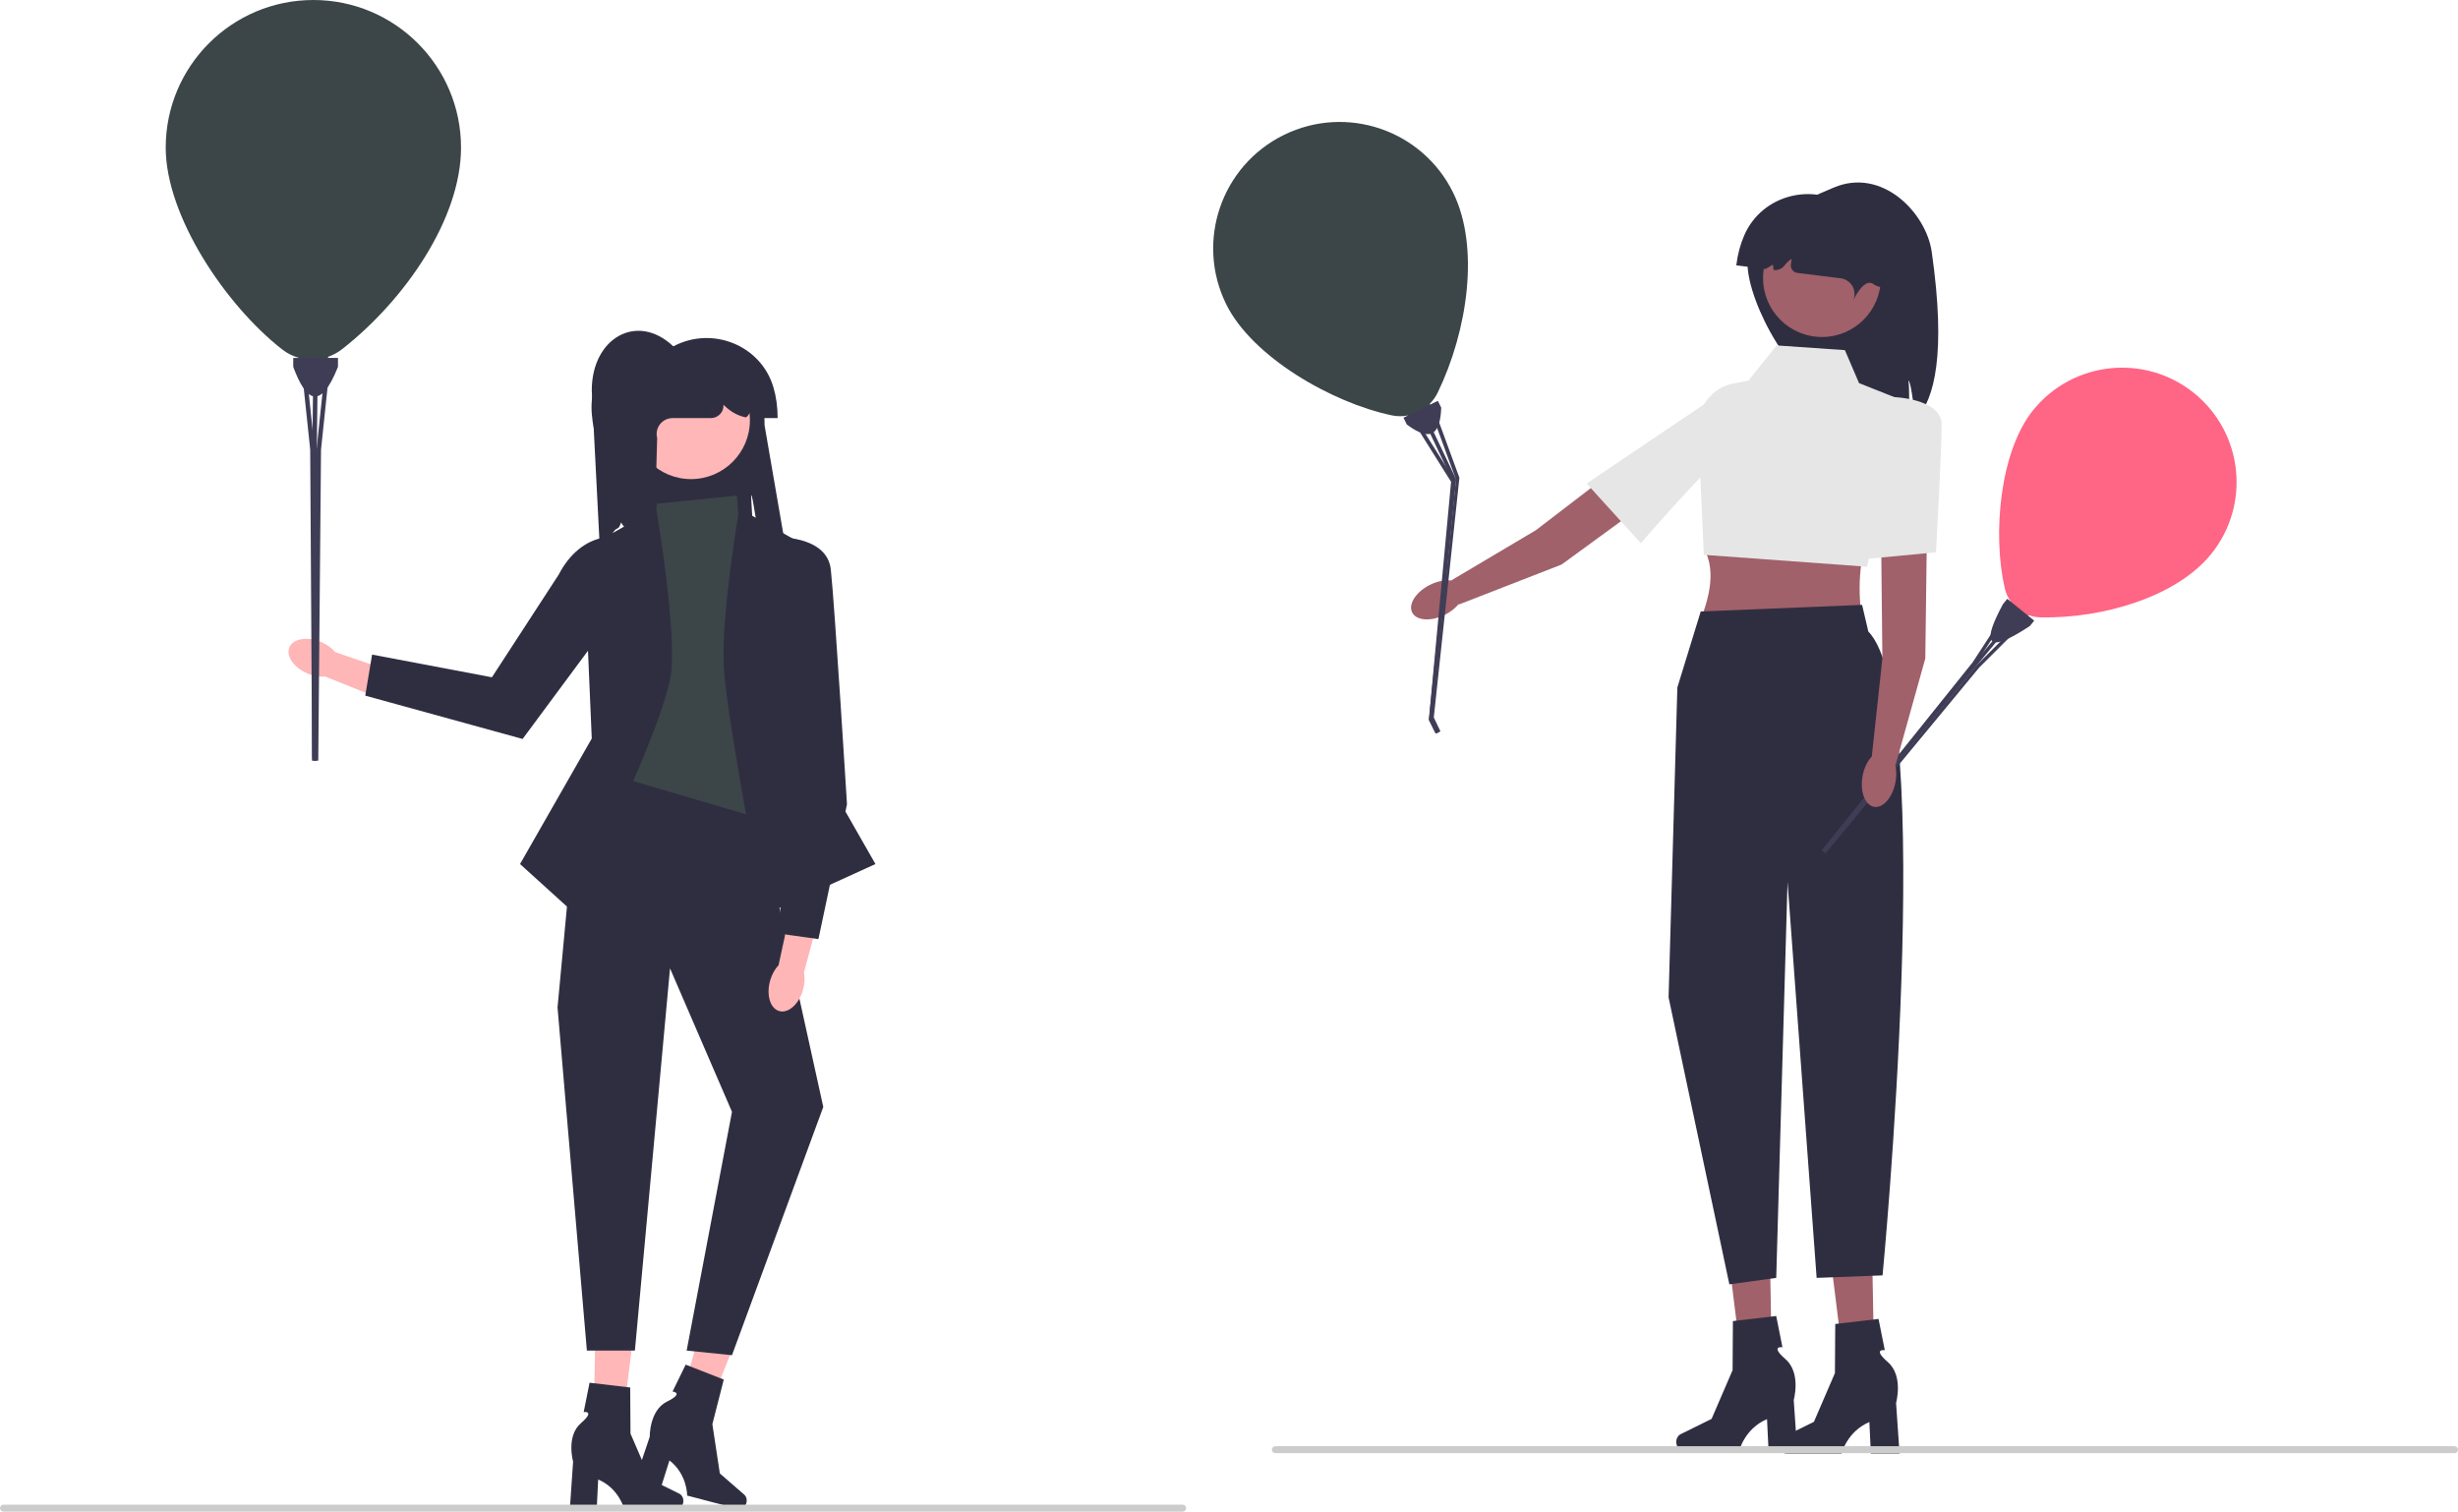
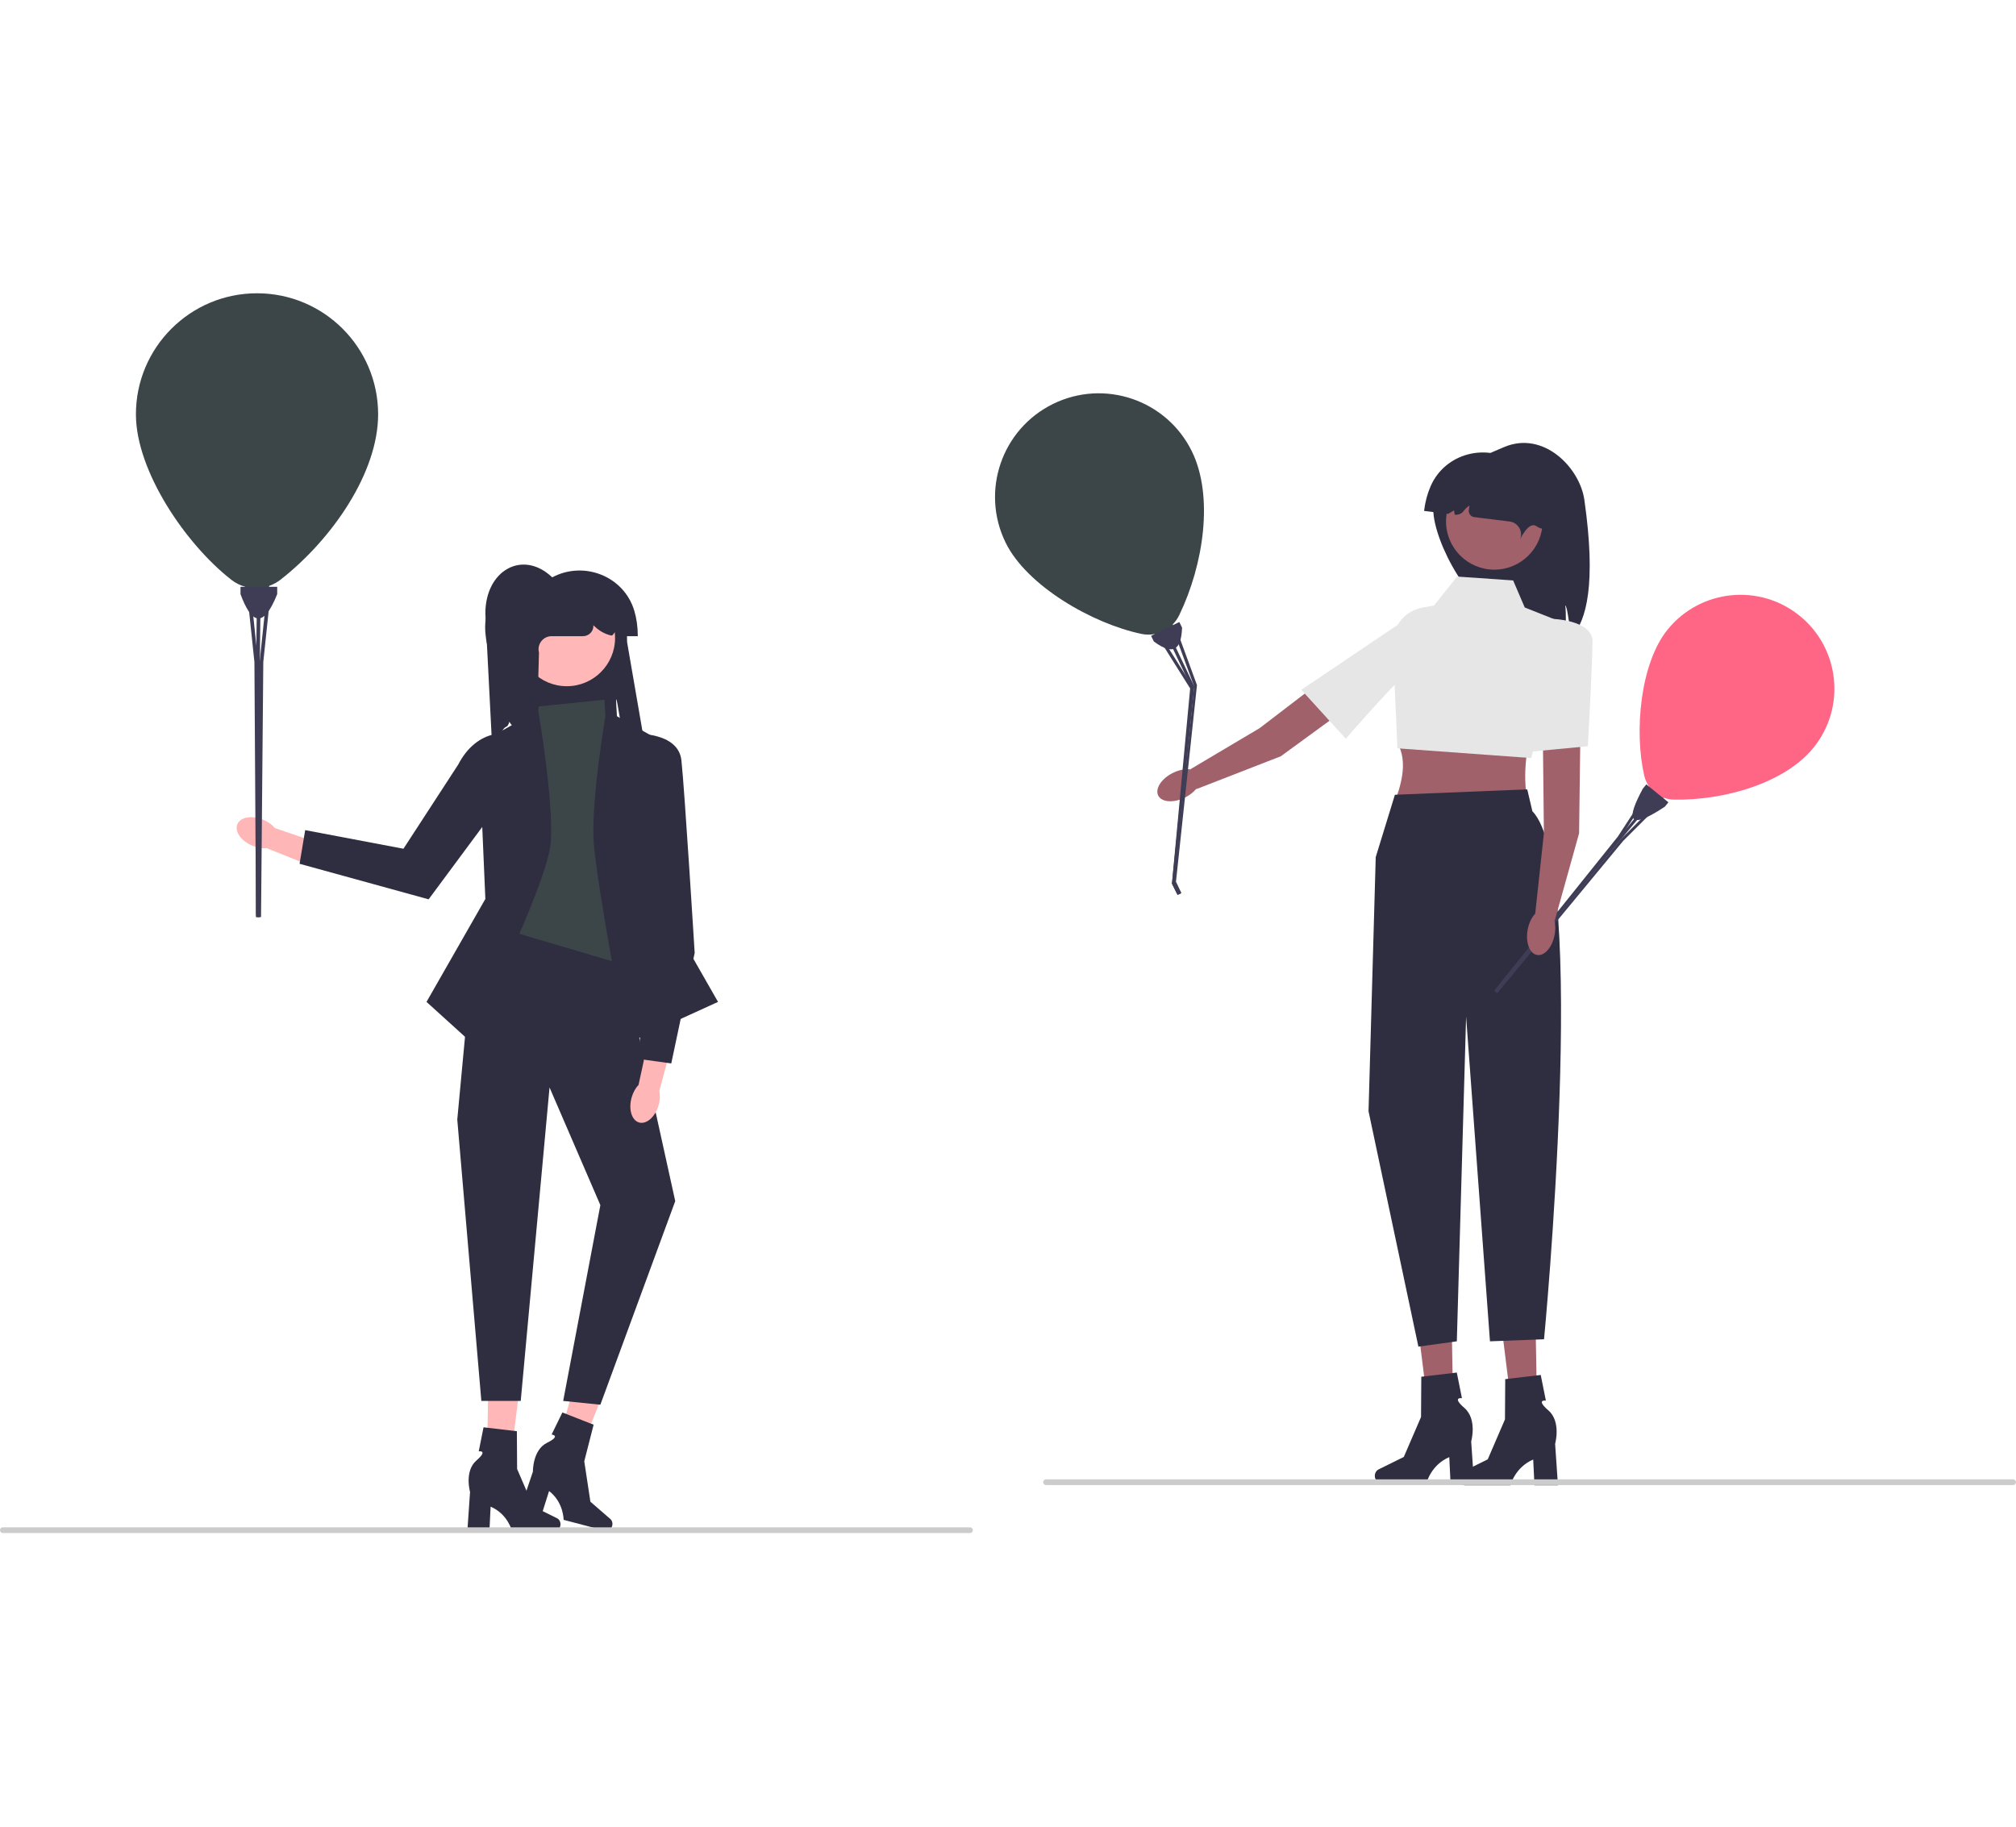
- <svg xmlns="http://www.w3.org/2000/svg" width="840.67" height="517.058" viewBox="0 0 840.67 517.058">
+ <svg xmlns="http://www.w3.org/2000/svg" width="570.67" height="517.058" viewBox="0 0 840.67 517.058">
  <path d="M268.192,184.276l-5.331,1.695c-.067-.29-.145-.58-.234-.87-.691-2.225-1.004,1.773-2.799,.29,.128,1.918-2.632-17.799-2.9-15.903-.112,.797,.853,14.007,.669,14.788l-41.397,.396c.234-3.987-1.89-2.453-3.769-5.972-1.11,3.307-1.282,.909-3.039,3.903-.736,1.266-1.522,2.481-2.37,3.669-.407,.586-.836,1.16-1.277,1.729l-.563,.178-2.788-54.646c0-18.016,15.613-26.765,27.881-15.056,6.518,6.222,22.461-1.924,26.135,3.976,3.669,5.905,5.091,14.057,5.091,23.068l6.691,38.754Z" fill="#2f2e41" />
  <g>
    <polygon points="202.911 494.667 211.892 494.879 216.898 454.53 203.644 454.217 202.911 494.667" fill="#ffb7b7" />
    <path d="M233.724,513.404h0c0,1.517-1.077,2.747-2.405,2.747h-17.827s-1.754-7.052-8.907-10.087l-.494,10.087h-9.196l1.114-16.219s-2.46-8.677,2.649-13.113c5.109-4.435,.971-3.818,.971-3.818l2.01-10.038,13.896,1.634,.102,15.758,6.744,15.641,9.892,4.886c.88,.435,1.45,1.426,1.45,2.521l0,0Z" fill="#2f2e41" />
  </g>
  <g>
    <polygon points="230.235 488.092 238.868 490.576 253.949 452.818 241.209 449.152 230.235 488.092" fill="#ffb7b7" />
    <path d="M255.285,514.035h0c-.385,1.468-1.739,2.384-3.023,2.047l-17.243-4.524s.093-7.266-6.056-12.017l-3.037,9.631-8.895-2.334,5.193-15.405s-.178-9.017,5.89-12.011c6.067-2.994,1.908-3.447,1.908-3.447l4.491-9.2,13.027,5.107-3.9,15.268,2.554,16.84,8.328,7.236c.741,.644,1.041,1.747,.763,2.807l0,0Z" fill="#2f2e41" />
  </g>
  <polygon points="252.021 169.523 224.698 172.311 207.412 271.566 259.827 279.93 252.021 169.523" fill="#3c4648" />
  <path d="M199.605,187.924l2.788,64.683-24.535,42.936,17.844,16.171s32.899-65.241,34.014-83.084c1.115-17.844-5.299-54.709-5.299-54.709l-24.812,14.003Z" fill="#2f2e41" />
  <path d="M277.671,187.924l-2.788,64.683,24.535,42.936-37.918,17.286s-12.825-66.356-13.94-84.199c-1.115-17.844,5.299-54.709,5.299-54.709l24.812,14.003Z" fill="#2f2e41" />
  <polygon points="210.758 265.432 197.933 267.105 190.684 344.613 200.721 461.966 217.142 461.966 229.159 331.23 250.348 380.3 234.845 461.966 250.348 463.547 281.574 378.628 259.827 279.93 210.758 265.432" fill="#2f2e41" />
  <path d="M263.393,335.404c.607-2.136,1.646-3.959,2.883-5.259l4.494-20.718,9.796,2.427-5.613,20.755c.369,1.756,.295,3.852-.311,5.989-1.386,4.881-5.027,8.122-8.133,7.24-3.106-.882-4.5-5.554-3.114-10.434h0Z" fill="#ffb6b6" />
  <path d="M264.748,183.734s18.086-.921,19.403,11.072c1.317,11.993,5.53,80.3,5.53,80.3l-9.766,46.105-13.926-1.935,6.154-58.687-7.395-76.855Z" fill="#2f2e41" />
  <path d="M109.735,219.559c2.059,.854,3.753,2.103,4.905,3.487l20.124,6.899-3.563,9.48-20.03-8.019c-1.793,.163-3.874-.156-5.933-1.01-4.703-1.951-7.508-5.959-6.267-8.952,1.242-2.993,6.061-3.837,10.763-1.885h0Z" fill="#ffb6b6" />
  <path d="M224.648,190.791l0,0-45.91,61.971-53.816-14.819,2.34-14.039,40.979,7.761,22.862-35.146c7.465-14.43,22.178-17.336,33.545-5.728Z" fill="#2f2e41" />
  <circle cx="236.346" cy="143.741" r="20.136" fill="#ffb7b7" />
  <path d="M265.961,143.012h-6.784l-1.843-2.483c-.895,0-1.554,2.387-2.411,2.205-2.613-.556-5.011-1.915-6.976-3.811-.166-.16-.338-.314-.516-.461l.003,.046c.157,2.455-1.868,4.504-4.328,4.504h-13.081c-3.571,0-6.176,3.38-5.267,6.833l-1.176,42.237c0-8.621-38.141-52.639-12.267-70.259,5.99-4.079,10.338-3.346,18.959-3.346h0c13.25-7.067,29.919-.472,34.225,13.914,.964,3.223,1.463,6.786,1.463,10.621Z" fill="#2f2e41" />
  <path d="M655.528,143.152c-.97-1.02-1.65-12.25-2.85-13,.48,1.61,.26,13.62,.19,15.3-10.56,7.2-17.72-11.3-25.19-11.3-13.53,0-30-30.47-30-44s17.044-20.716,29.5-26c16.5-7,31.586,8.601,33.5,22,5,35,.88,50.3-5.15,57Z" fill="#2f2e41" />
  <circle cx="623.133" cy="95.132" r="20.136" fill="#a0616a" />
  <path d="M593.833,90.76l10.035,1.246,2.467-1.477,.274,1.817c1.412,.175,2.845-.372,3.698-1.511,.681-.908,1.519-1.698,2.475-2.308-.127,.662-.224,1.329-.29,1.998-.138,1.396,.841,2.655,2.234,2.828l14.77,1.833c3.544,.44,5.713,4.115,4.385,7.43,0,0,3.588-7.758,6.797-5.465,7,5,27.164-5.588,9.996-20.688-5.442-4.786-9.847-4.594-18.402-5.656h0c-12.279-8.645-29.633-4.154-35.678,9.593-1.354,3.079-2.287,6.554-2.76,10.36Z" fill="#2f2e41" />
  <path d="M638.226,217.205h-58.788c4.927-10.995,7.957-21.467,3.221-29.796l55.566-3.221c-2.777,11.244-3.116,22.28,0,33.018Z" fill="#a0616a" />
  <path d="M630.978,119.762l-23.354-1.611-9.664,12.08-4.899,.891c-7.344,1.335-12.573,7.889-12.245,15.346l1.906,43.313,55.821,4.07,13.374-56.402-16.106-6.412-4.832-11.274Z" fill="#e6e6e6" />
  <g>
    <polygon points="641.129 474.26 631.56 474.486 626.226 431.495 640.348 431.161 641.129 474.26" fill="#a0616a" />
    <path d="M608.299,494.224h0c0,1.617,1.147,2.927,2.562,2.927h18.994s1.869-7.514,9.49-10.747l.526,10.747h9.798l-1.187-17.281s2.621-9.245-2.822-13.971c-5.444-4.726-1.034-4.068-1.034-4.068l-2.141-10.696-14.806,1.741-.109,16.789-7.185,16.665-10.539,5.206c-.938,.463-1.545,1.519-1.545,2.687l-0,0Z" fill="#2f2e41" />
  </g>
  <g>
    <polygon points="606.129 473.26 596.56 473.486 591.226 430.495 605.348 430.161 606.129 473.26" fill="#a0616a" />
    <path d="M573.299,493.224h0c0,1.617,1.147,2.927,2.562,2.927h18.994s1.869-7.514,9.49-10.747l.526,10.747h9.798l-1.187-17.281s2.621-9.245-2.822-13.971c-5.444-4.726-1.034-4.068-1.034-4.068l-2.141-10.696-14.806,1.741-.109,16.789-7.185,16.665-10.539,5.206c-.938,.463-1.545,1.519-1.545,2.687l-0,0Z" fill="#2f2e41" />
  </g>
  <path d="M581.678,209.152l-8,26-3,106,20.789,98.161,16.028-2.211,3.869-135.413,9.949,135.413,22.55-.853s18.814-196.097-4.864-220.23l-2.139-9.12-55.183,2.252Z" fill="#2f2e41" />
  <g>
    <polygon points="567.087 169.021 534.096 193.097 498.872 206.803 496.424 198.486 525.287 181.356 561.135 153.891 567.087 169.021" fill="#a0616a" />
    <ellipse cx="491.598" cy="205.179" rx="9.634" ry="5.72" transform="translate(-39.8764 241.2624) rotate(-26.53829)" fill="#a0616a" />
    <path d="M588.205,134.674s10.249,14.072,2.842,19.607c-7.408,5.535-29.854,31.506-29.854,31.506l-18.552-20.403,45.565-30.71Z" fill="#e6e6e6" />
  </g>
  <g>
    <path d="M107.178,0c-27.89,0-50.5,22.61-50.5,50.5,0,23.455,20.564,53.999,39.846,69.036,1.733,1.351,3.668,2.292,5.685,2.854l1.894,6.818c.394,1.417,1.684,2.398,3.155,2.398h.24c1.535,0,2.864-1.066,3.197-2.564l1.557-7.005c1.684-.598,3.295-1.467,4.761-2.615,21.579-16.897,40.665-44.673,40.665-68.921C157.678,22.61,135.068,0,107.178,0Z" fill="#3c4648" />
    <path d="M115.594,125.485c-6.068,15.204-10.949,11.74-15.303,0v-3.061h15.303v3.061Z" fill="#3f3d56" />
    <polygon points="108.708 123.962 108.364 152.816 108.348 153.795 108.279 254.03 108.279 258.682 108.264 260.152 106.726 260.152 106.741 258.759 106.741 254.03 106.818 153.795 106.902 146.886 107.178 123.947 108.708 123.962" fill="#3f3d56" />
    <polygon points="108.432 260.152 106.887 260.152 106.741 258.759 106.711 254.03 106.091 153.795 102.939 123.786 104.461 123.626 106.902 146.886 107.629 153.795 107.935 254.03 107.943 255.507 108.279 258.682 108.432 260.152" fill="#3f3d56" />
    <polygon points="112.947 123.786 109.794 153.795 108.907 254.03 108.853 260.152 107.453 260.152 107.943 255.507 107.95 254.03 108.256 153.795 108.364 152.816 111.424 123.626 112.947 123.786" fill="#3f3d56" />
  </g>
  <g>
    <path d="M750.471,134.518c-16.783-13.625-41.433-11.066-55.059,5.716-11.459,14.114-14.006,42.539-9.75,61.008,.383,1.66,1.087,3.171,2.027,4.495l-2.191,5.028c-.456,1.045-.158,2.266,.727,2.985l.144,.117c.924,.75,2.244,.758,3.176,.019l4.359-3.455c1.305,.463,2.699,.727,4.142,.752,21.24,.374,46.294-7.015,58.14-21.606,13.625-16.783,11.066-41.433-5.716-55.059Z" fill="#ff6584" />
    <path d="M694.232,214.138c-16.529,10.905-15.563,4.396-9.208-7.476l1.495-1.842,9.208,7.476-1.495,1.842Z" fill="#3f3d56" />
    <polygon points="690.832 209.858 676.528 227.052 676.041 227.634 627.031 287.915 624.758 290.714 624.031 291.591 623.106 290.839 623.795 290.009 626.106 287.163 675.12 226.886 678.546 222.77 689.918 209.101 690.832 209.858" fill="#3f3d56" />
    <polygon points="624.133 291.673 623.203 290.918 623.795 290.009 626.087 287.148 674.683 226.531 687.446 206.933 688.441 207.581 678.546 222.77 675.608 227.282 626.824 287.747 626.107 288.639 624.758 290.714 624.133 291.673" fill="#3f3d56" />
    <polygon points="693.468 211.823 676.911 228.34 627.409 288.221 624.386 291.878 623.543 291.194 626.107 288.639 626.833 287.754 675.986 227.589 676.528 227.052 692.631 210.982 693.468 211.823" fill="#3f3d56" />
  </g>
  <g>
    <path d="M439.139,46.14c-21.446,10.516-30.306,36.426-19.79,57.872,8.844,18.035,36.172,33.768,56.669,38.06,1.842,.386,3.685,.379,5.448,.051l4.027,4.528c.837,.941,2.199,1.209,3.331,.654l.184-.09c1.18-.579,1.8-1.9,1.491-3.177l-1.444-5.973c1.069-1.095,1.98-2.371,2.675-3.806,10.221-21.129,14.425-49.683,5.282-68.328-10.516-21.446-36.426-30.306-57.872-19.79Z" fill="#3c4648" />
    <path d="M492.924,139.455c-.325,8.029-2.766,12.467-11.767,5.77l-1.154-2.353,11.767-5.77,1.154,2.353Z" fill="#3f3d56" />
    <polygon points="487.055 140.881 497.669 163.197 498.027 163.956 489.898 245.643 491.652 249.22 492.194 250.355 491.012 250.935 490.498 249.859 488.715 246.223 496.85 164.533 494.31 159.189 485.873 141.446 487.055 140.881" fill="#3f3d56" />
    <polygon points="492.324 250.292 491.135 250.875 490.498 249.859 488.692 246.234 496.291 164.807 482.553 142.921 483.663 142.223 494.31 159.189 497.474 164.227 489.633 245.773 490.196 246.905 491.652 249.22 492.324 250.292" fill="#3f3d56" />
    <polygon points="490.248 139.147 499.139 163.411 490.38 245.406 492.647 250.133 491.571 250.661 490.196 246.905 489.645 245.767 497.956 163.991 497.669 163.197 489.017 139.598 490.248 139.147" fill="#3f3d56" />
  </g>
  <path d="M0,515.868c0,.66,.53,1.19,1.19,1.19H404.48c.66,0,1.19-.53,1.19-1.19,0-.66-.53-1.19-1.19-1.19H1.19c-.66,0-1.19,.53-1.19,1.19Z" fill="#ccc" />
  <path d="M435,495.868c0,.66,.53,1.19,1.19,1.19h403.29c.66,0,1.19-.53,1.19-1.19,0-.66-.53-1.19-1.19-1.19H436.19c-.66,0-1.19,.53-1.19,1.19Z" fill="#ccc" />
  <polygon points="659.004 184.394 658.48 225.233 648.318 261.638 640.195 258.608 643.802 225.239 643.328 180.082 659.004 184.394" fill="#a0616a" />
  <ellipse cx="642.655" cy="266.484" rx="9.634" ry="5.72" transform="translate(265.3634 851.01) rotate(-79.68097)" fill="#a0616a" />
  <path d="M646.673,135.767s17.407,.24,17.392,9.487-1.924,43.661-1.924,43.661l-27.453,2.606,11.985-55.754Z" fill="#e6e6e6" />
</svg>
